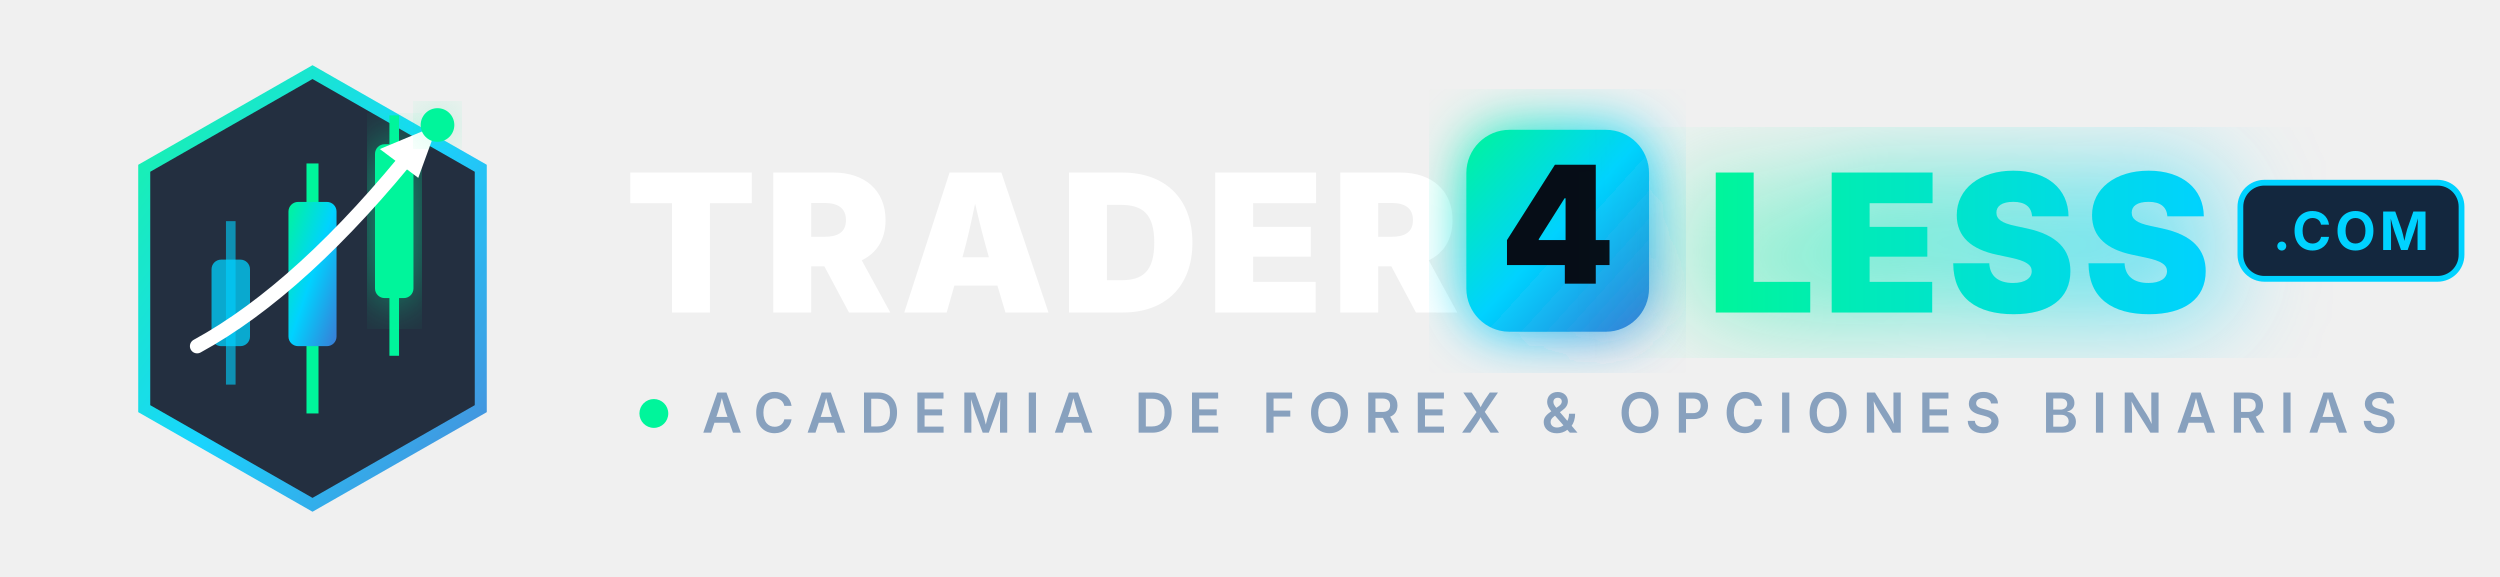
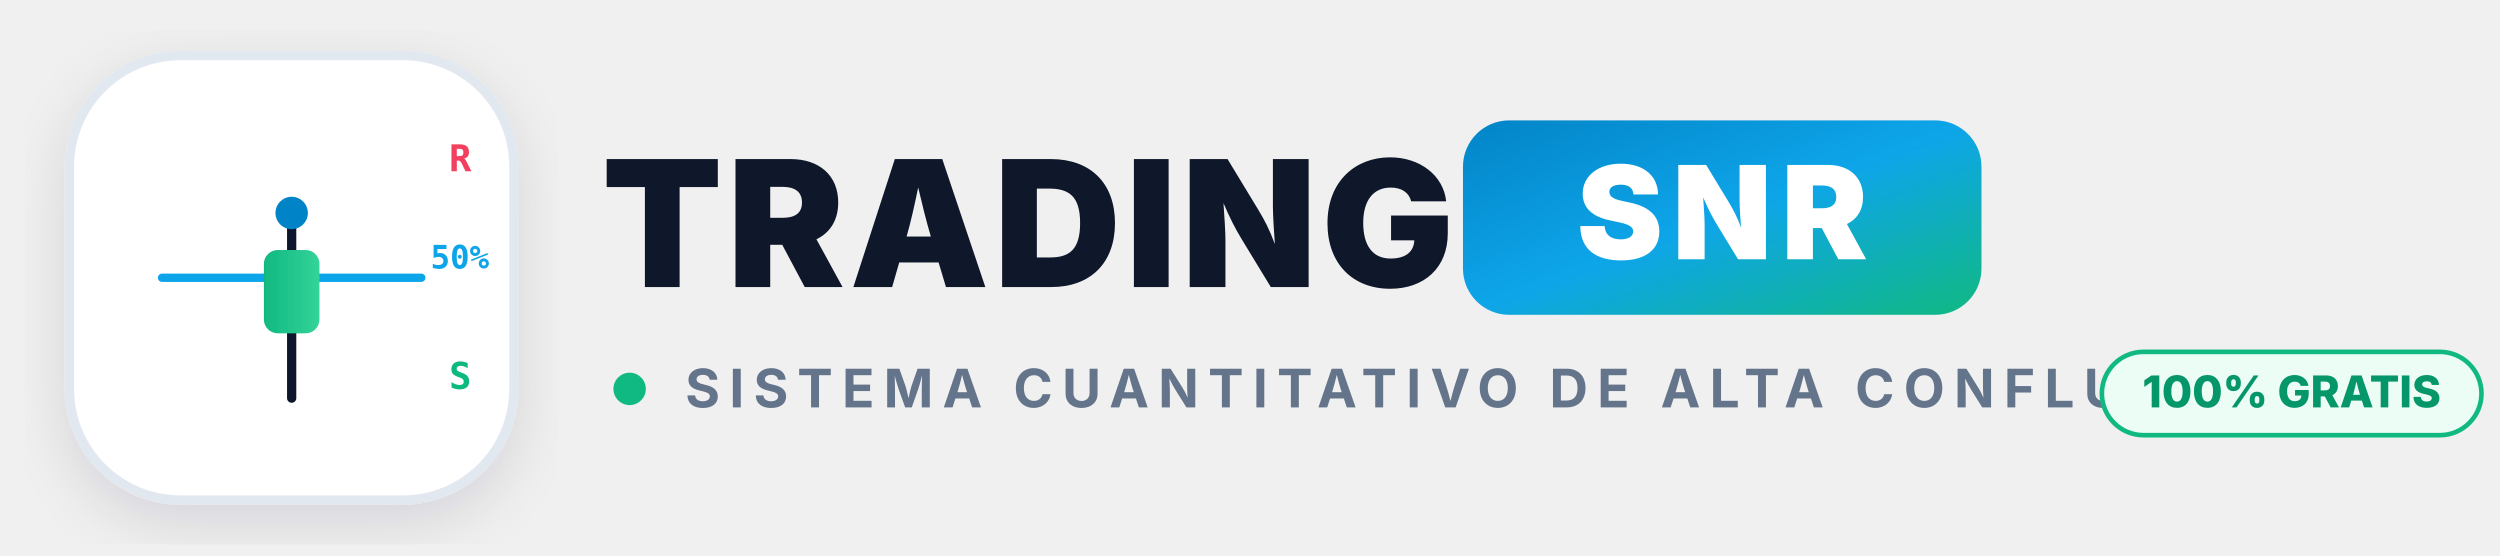
- <svg xmlns="http://www.w3.org/2000/svg" viewBox="0 0 520 120" width="100%" height="100%">
+ <svg xmlns="http://www.w3.org/2000/svg" viewBox="0 0 540 120" width="100%" height="100%">
  <defs>
-     <linearGradient id="primaryGrad" x1="0%" y1="0%" x2="100%" y2="100%">
-       <stop offset="0%" stop-color="#00f59b" />
-       <stop offset="50%" stop-color="#00d2ff" />
-       <stop offset="100%" stop-color="#3a7bd5" />
-     </linearGradient>
-     <linearGradient id="accentGrad" x1="0%" y1="0%" x2="100%" y2="0%">
-       <stop offset="0%" stop-color="#00f59b" />
-       <stop offset="100%" stop-color="#00d2ff" />
-     </linearGradient>
-     <linearGradient id="candleUp" x1="0%" y1="100%" x2="0%" y2="0%">
-       <stop offset="0%" stop-color="#059669" />
+     <linearGradient id="snrGrad" x1="0%" y1="0%" x2="100%" y2="100%">
+       <stop offset="0%" stop-color="#0284c7" />
+       <stop offset="50%" stop-color="#0ea5e9" />
      <stop offset="100%" stop-color="#10b981" />
    </linearGradient>
-     <filter id="glow" x="-20%" y="-20%" width="140%" height="140%">
-       <feGaussianBlur stdDeviation="6" result="blur" />
-       <feMerge>
-         <feMergeNode in="blur" />
-         <feMergeNode in="SourceGraphic" />
-       </feMerge>
-     </filter>
-     <filter id="softGlow" x="-30%" y="-30%" width="160%" height="160%">
-       <feGaussianBlur stdDeviation="12" result="blur2" />
-       <feMerge>
-         <feMergeNode in="blur2" />
-         <feMergeNode in="SourceGraphic" />
-       </feMerge>
+     <linearGradient id="resGrad" x1="0%" y1="0%" x2="100%" y2="0%">
+       <stop offset="0%" stop-color="#f43f5e" />
+       <stop offset="100%" stop-color="#fb7185" />
+     </linearGradient>
+     <linearGradient id="supGrad" x1="0%" y1="0%" x2="100%" y2="0%">
+       <stop offset="0%" stop-color="#10b981" />
+       <stop offset="100%" stop-color="#34d399" />
+     </linearGradient>
+     <filter id="softShadow" x="-10%" y="-10%" width="120%" height="120%">
+       <feDropShadow dx="0" dy="4" stdDeviation="6" flood-color="#0f172a" flood-opacity="0.12" />
    </filter>
  </defs>
-   <g transform="translate(15, 10)">
-     <path d="M 50 5 L 85 25 L 85 75 L 50 95 L 15 75 L 15 25 Z" fill="#0c192c" stroke="url(#primaryGrad)" stroke-width="2.5" opacity="0.9" />
-     <line x1="33" y1="36" x2="33" y2="70" stroke="#00d2ff" stroke-width="2" opacity="0.6" />
-     <rect x="29" y="44" width="8" height="18" rx="2" fill="#00d2ff" opacity="0.75" />
-     <line x1="50" y1="24" x2="50" y2="76" stroke="#00f59b" stroke-width="2.5" />
-     <rect x="45" y="32" width="10" height="30" rx="2" fill="url(#primaryGrad)" />
-     <line x1="67" y1="14" x2="67" y2="64" stroke="#00f59b" stroke-width="2" />
-     <rect x="63" y="20" width="8" height="32" rx="2" fill="#00f59b" filter="url(#glow)" />
-     <path d="M 26 62 Q 48 50, 72 20" fill="none" stroke="#ffffff" stroke-width="3" stroke-linecap="round" />
-     <polygon points="76,16 64,21 72,27" fill="#ffffff" />
-     <circle cx="76" cy="16" r="3.5" fill="#00f59b" filter="url(#glow)" />
+   <g transform="translate(15, 12)" filter="url(#softShadow)">
+     <rect x="0" y="0" width="96" height="96" rx="24" fill="#ffffff" stroke="#e2e8f0" stroke-width="2" />
+     <line x1="16" y1="28" x2="80" y2="28" stroke="url(#resGrad)" stroke-width="3" stroke-linecap="round" stroke-dasharray="2 3" />
+     <text x="82" y="25" font-family="'JetBrains Mono', monospace" font-size="8" font-weight="800" fill="#f43f5e">R</text>
+     <line x1="20" y1="48" x2="76" y2="48" stroke="#0ea5e9" stroke-width="1.8" stroke-linecap="round" />
+     <text x="78" y="46" font-family="'JetBrains Mono', monospace" font-size="7" font-weight="700" fill="#0ea5e9">50%</text>
+     <line x1="16" y1="68" x2="80" y2="68" stroke="url(#supGrad)" stroke-width="3" stroke-linecap="round" />
+     <text x="82" y="72" font-family="'JetBrains Mono', monospace" font-size="8" font-weight="800" fill="#10b981">S</text>
+     <line x1="48" y1="36" x2="48" y2="74" stroke="#0f172a" stroke-width="2" stroke-linecap="round" />
+     <rect x="42" y="42" width="12" height="18" rx="3" fill="url(#supGrad)" />
+     <circle cx="48" cy="34" r="3.5" fill="#0284c7" />
  </g>
-   <text x="130" y="65" font-family="'Inter', 'Montserrat', -apple-system, BlinkMacSystemFont, sans-serif" font-weight="900" font-size="40" fill="#ffffff" letter-spacing="1.5">
-     TRADER
-   </text>
-   <g transform="translate(305, 27)">
-     <rect x="0" y="0" width="38" height="42" rx="9" fill="url(#primaryGrad)" filter="url(#glow)" />
-     <text x="19" y="32" font-family="'Inter', 'Montserrat', sans-serif" font-weight="900" font-size="34" fill="#060d17" text-anchor="middle">
-       4
+   <g transform="translate(130, 0)">
+     <text x="0" y="62" font-family="'Inter', -apple-system, BlinkMacSystemFont, 'Segoe UI', Roboto, sans-serif" font-weight="900" font-size="38" fill="#0f172a" letter-spacing="1">
+       TRADING
    </text>
-   </g>
-   <text x="355" y="65" font-family="'Inter', 'Montserrat', -apple-system, BlinkMacSystemFont, sans-serif" font-weight="900" font-size="40" fill="url(#accentGrad)" letter-spacing="1.5" filter="url(#softGlow)">
-     LESS
-   </text>
-   <rect x="466" y="38" width="46" height="20" rx="5" fill="#13273e" stroke="#00d2ff" stroke-width="1.2" />
-   <text x="489" y="52" font-family="'Inter', monospace, sans-serif" font-weight="700" font-size="11" fill="#00d2ff" text-anchor="middle" letter-spacing="0.8">
-     .COM
-   </text>
-   <g transform="translate(132, 90)">
-     <circle cx="4" cy="-4" r="3" fill="#00f59b" />
-     <text x="14" y="0" font-family="'Inter', -apple-system, BlinkMacSystemFont, sans-serif" font-weight="600" font-size="11.5" fill="#88a1be" letter-spacing="2.8">
-       ACADEMIA DE FOREX &amp; OPCIONES BINARIAS
-     </text>
+     <g transform="translate(186, 26)">
+       <rect x="0" y="0" width="112" height="42" rx="10" fill="url(#snrGrad)" />
+       <text x="56" y="30" font-family="'Inter', sans-serif" font-weight="900" font-size="28" fill="#ffffff" text-anchor="middle" letter-spacing="2">
+         SNR
+       </text>
+     </g>
+     <g transform="translate(2, 88)">
+       <circle cx="4" cy="-4" r="3.5" fill="#10b981" />
+       <text x="16" y="0" font-family="'Inter', sans-serif" font-weight="700" font-size="11.5" fill="#64748b" letter-spacing="2">
+         SISTEMA CUANTITATIVO DE ALTA CONFLUENCIA
+       </text>
+       <g transform="translate(322, -12)">
+         <rect x="0" y="0" width="82" height="18" rx="9" fill="#ecfdf5" stroke="#10b981" stroke-width="1" />
+         <text x="41" y="12" font-family="'Inter', sans-serif" font-weight="800" font-size="9.5" fill="#059669" text-anchor="middle">
+           100% GRATIS
+         </text>
+       </g>
+     </g>
  </g>
</svg>
